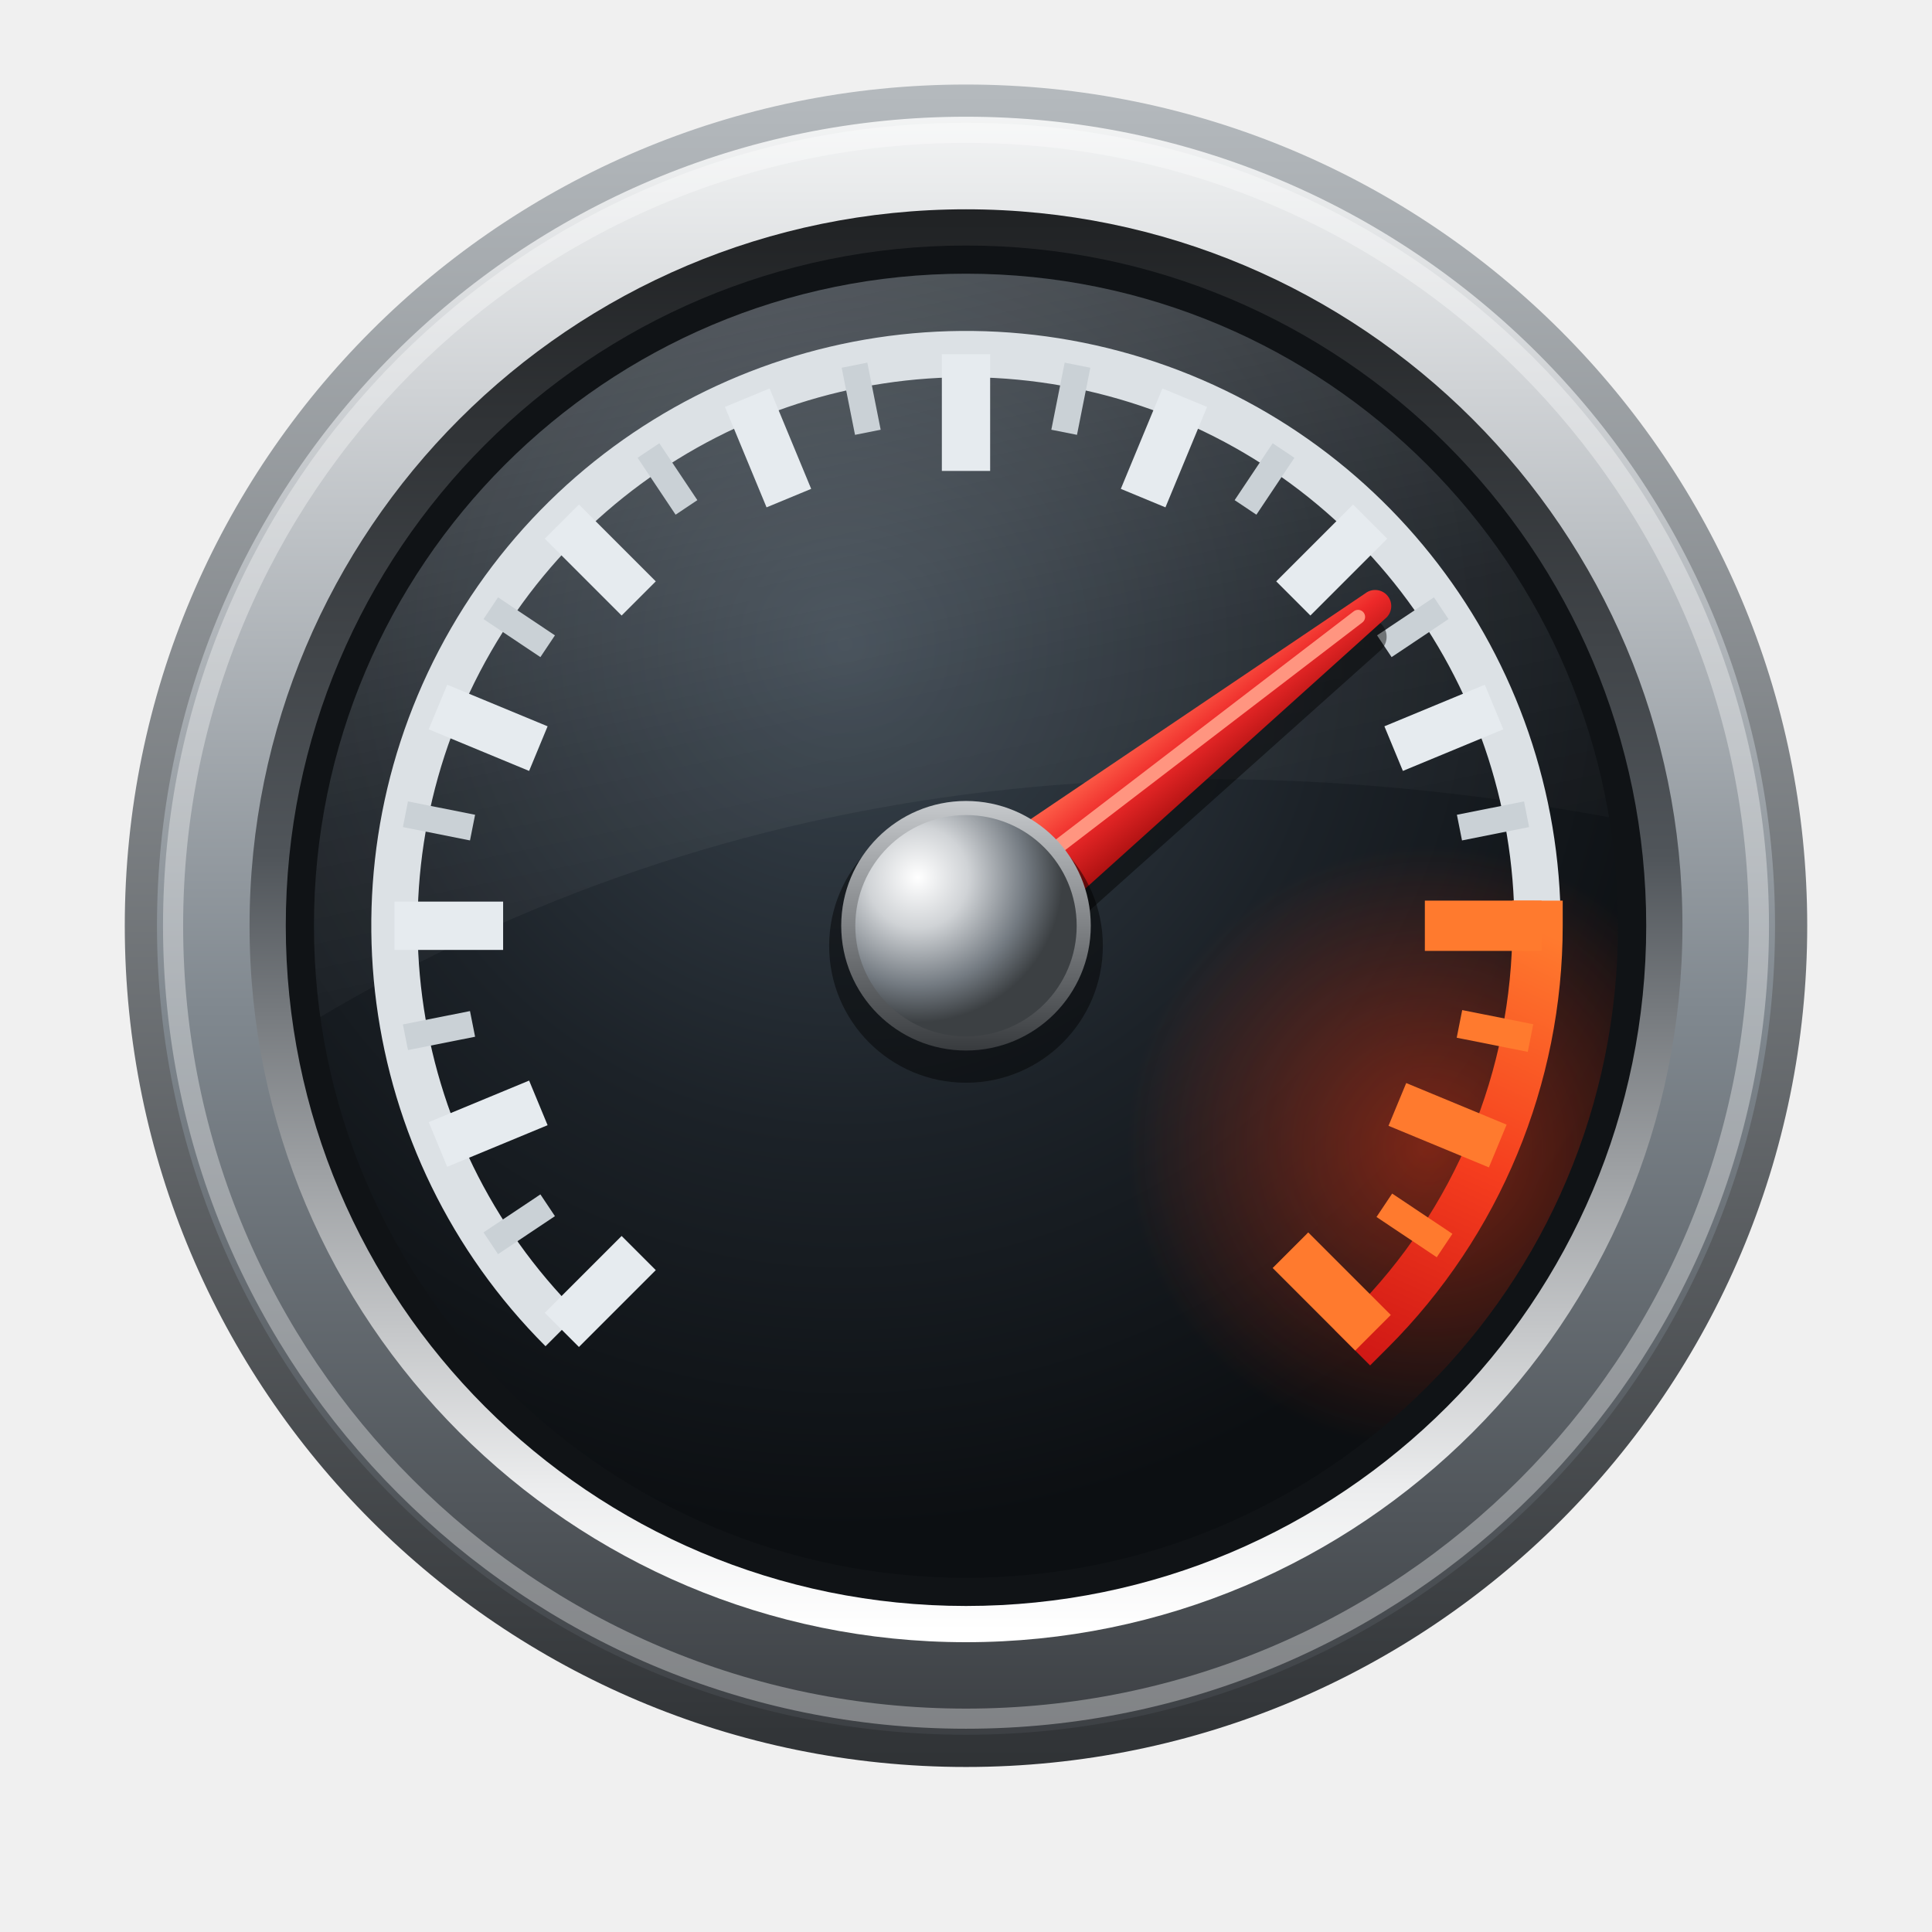
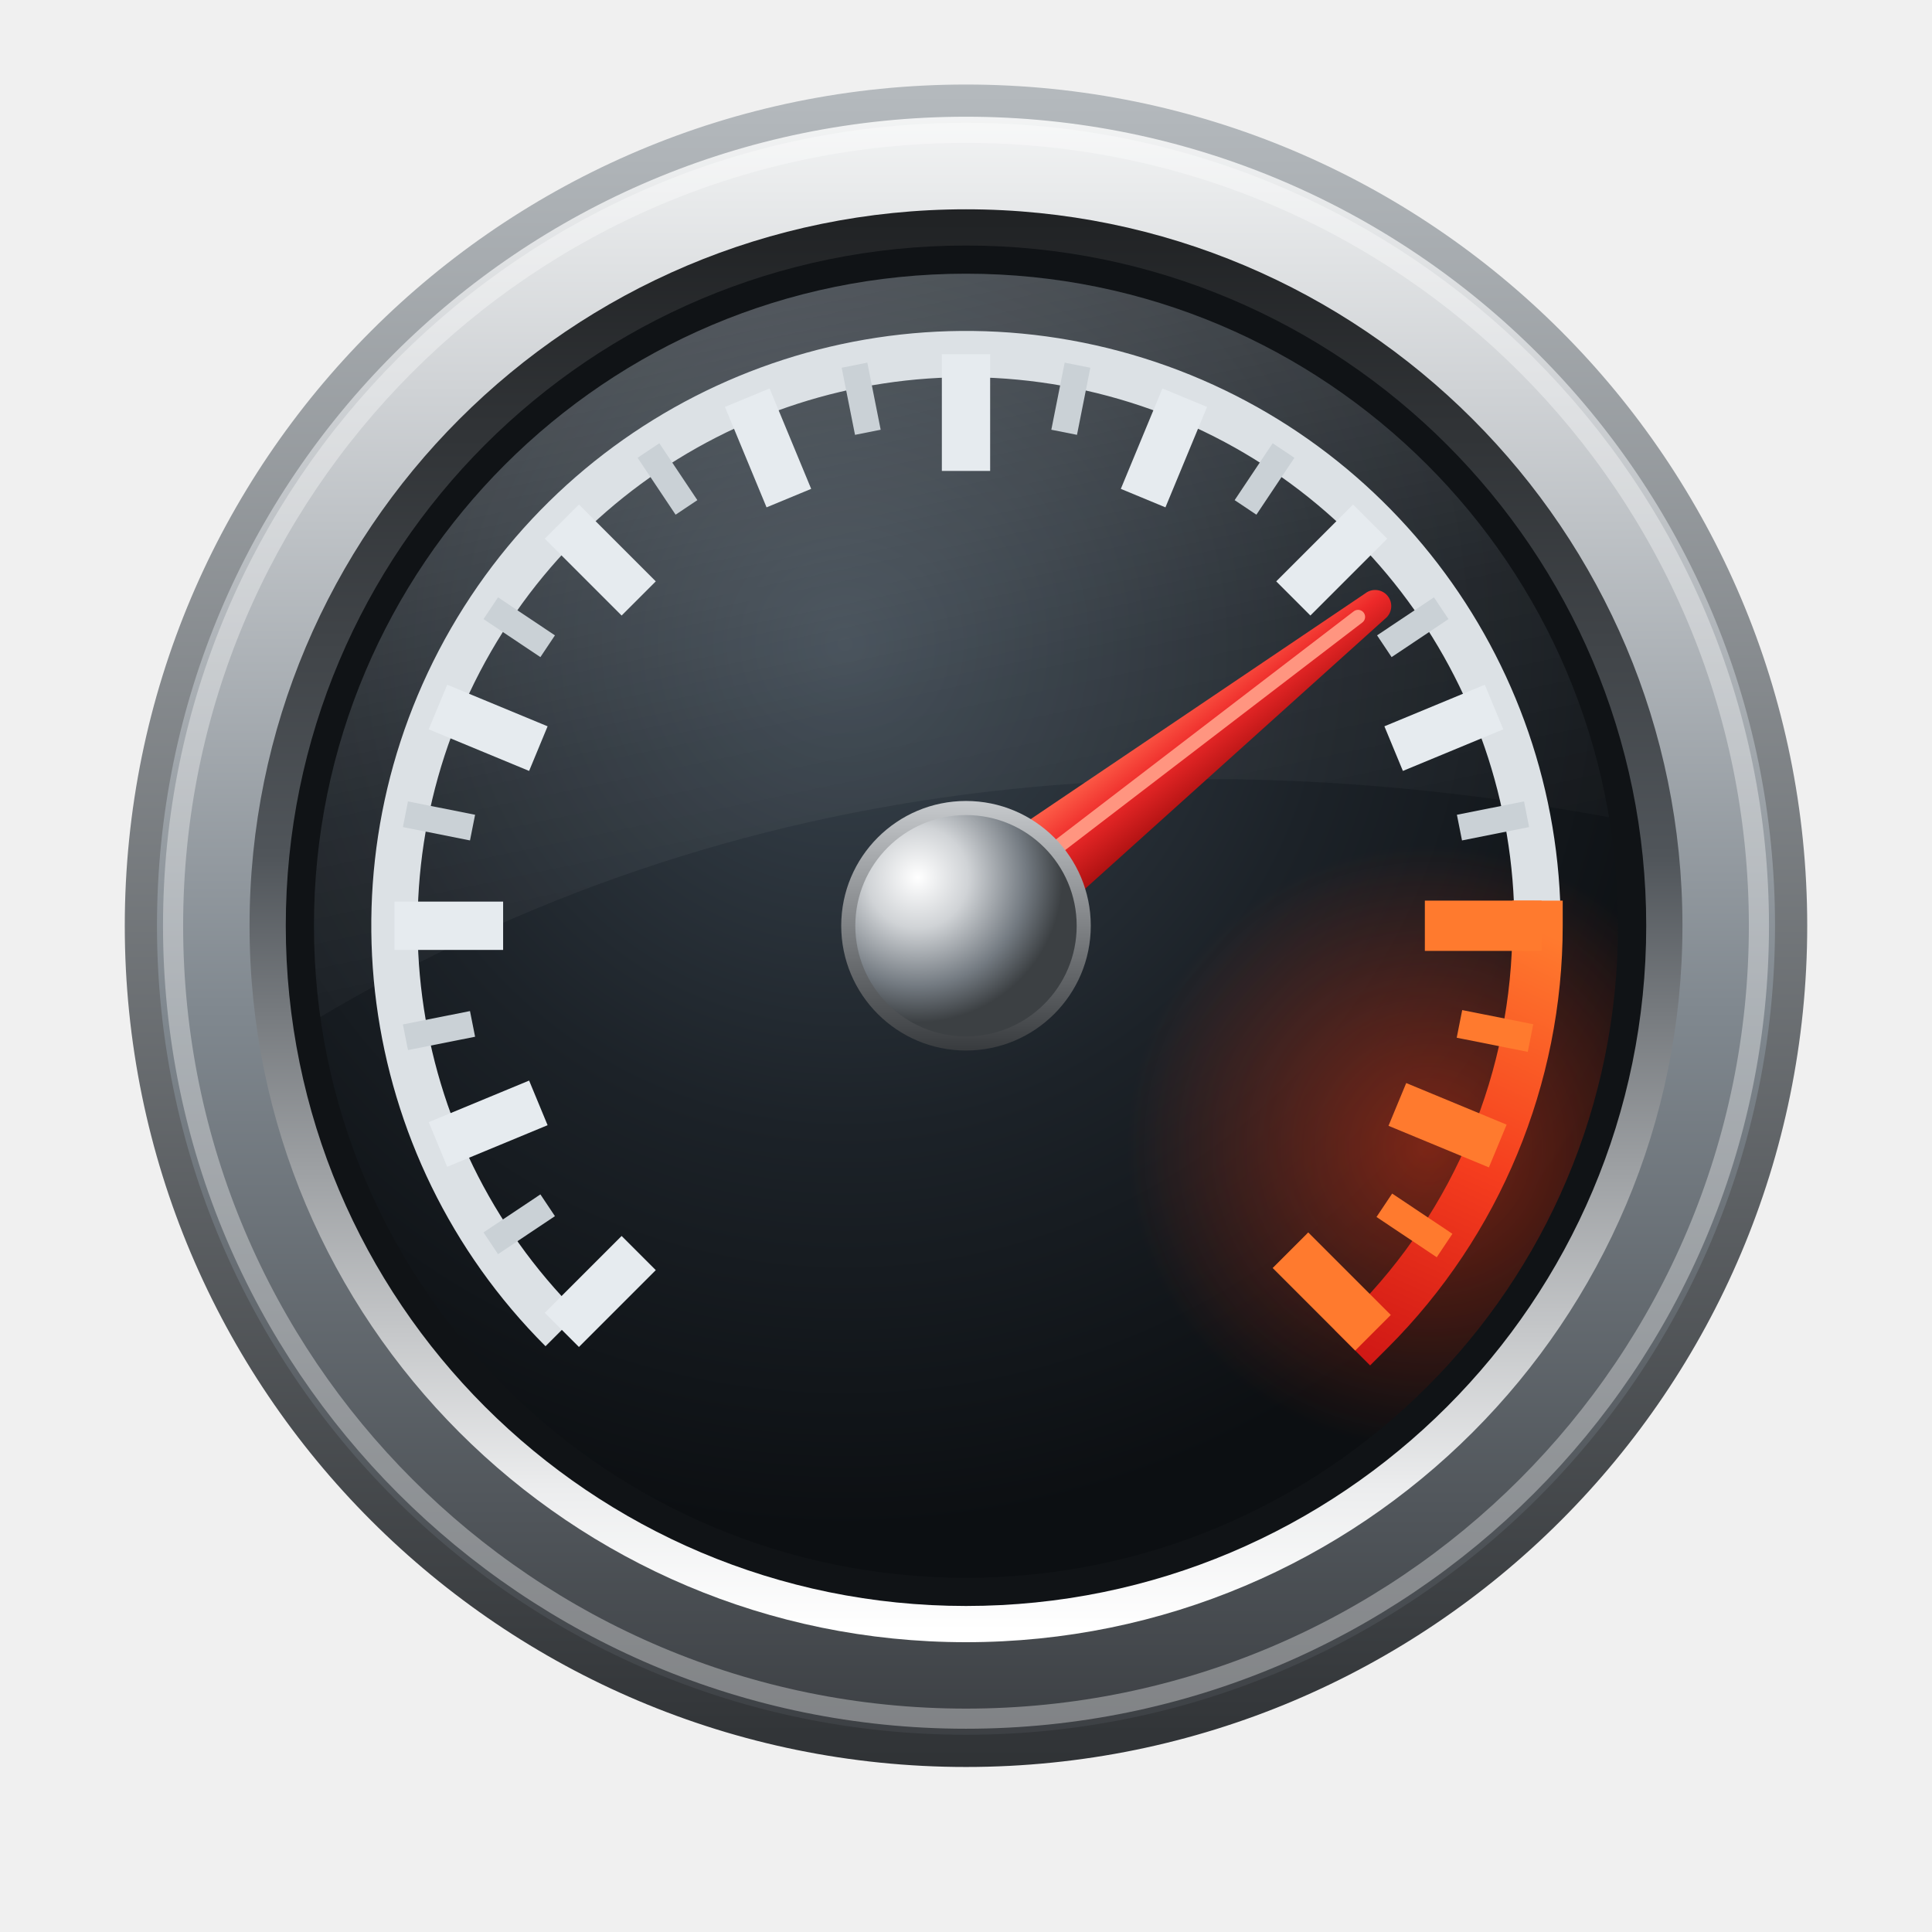
<svg xmlns="http://www.w3.org/2000/svg" width="48" height="48" viewBox="0 0 48 48">
  <defs>
    <linearGradient id="outerBezel" x1="24" y1="2" x2="24" y2="44" gradientUnits="userSpaceOnUse">
      <stop offset="0%" stop-color="#f7f8f8" />
      <stop offset="18%" stop-color="#d0d3d6" />
      <stop offset="55%" stop-color="#80888f" />
      <stop offset="85%" stop-color="#50555a" />
      <stop offset="100%" stop-color="#393c40" />
    </linearGradient>
    <linearGradient id="bezelBorder" x1="24" y1="2" x2="24" y2="44" gradientUnits="userSpaceOnUse">
      <stop offset="0%" stop-color="#b5babe" />
      <stop offset="100%" stop-color="#2f3235" />
    </linearGradient>
    <linearGradient id="innerBevel" x1="24" y1="5.5" x2="24" y2="40.5" gradientUnits="userSpaceOnUse">
      <stop offset="0%" stop-color="#212325" />
      <stop offset="45%" stop-color="#50555a" />
      <stop offset="90%" stop-color="#ecedee" />
      <stop offset="100%" stop-color="#ffffff" />
    </linearGradient>
    <radialGradient id="dialFace" cx="21" cy="16" r="22" gradientUnits="userSpaceOnUse">
      <stop offset="0%" stop-color="#3a454f" />
      <stop offset="55%" stop-color="#1c2228" />
      <stop offset="100%" stop-color="#0c0f12" />
    </radialGradient>
    <linearGradient id="glassGloss" x1="20" y1="6" x2="24" y2="25" gradientUnits="userSpaceOnUse">
      <stop offset="0%" stop-color="#ffffff" stop-opacity="0.22" />
      <stop offset="60%" stop-color="#ffffff" stop-opacity="0.06" />
      <stop offset="100%" stop-color="#ffffff" stop-opacity="0.01" />
    </linearGradient>
    <radialGradient id="redzoneGlow" cx="35.5" cy="28.5" r="7.5" gradientUnits="userSpaceOnUse">
      <stop offset="0%" stop-color="#ff3b14" stop-opacity="0.45" />
      <stop offset="100%" stop-color="#ff3b14" stop-opacity="0" />
    </radialGradient>
    <linearGradient id="redzoneGrad" x1="38" y1="23" x2="33" y2="34" gradientUnits="userSpaceOnUse">
      <stop offset="0%" stop-color="#ff7a2e" />
      <stop offset="50%" stop-color="#f53d1e" />
      <stop offset="100%" stop-color="#cc1414" />
    </linearGradient>
    <linearGradient id="needleGrad" x1="22.8" y1="16" x2="25.2" y2="16" gradientUnits="userSpaceOnUse">
      <stop offset="0%" stop-color="#ff644c" />
      <stop offset="45%" stop-color="#ed2929" />
      <stop offset="100%" stop-color="#a80f0f" />
    </linearGradient>
    <radialGradient id="hubCap" cx="22.8" cy="21.8" r="3.6" gradientUnits="userSpaceOnUse">
      <stop offset="0%" stop-color="#ffffff" />
      <stop offset="35%" stop-color="#d0d3d6" />
      <stop offset="75%" stop-color="#737a81" />
      <stop offset="100%" stop-color="#3c4043" />
    </radialGradient>
    <linearGradient id="hubRim" x1="24" y1="19.5" x2="24" y2="26.5" gradientUnits="userSpaceOnUse">
      <stop offset="0%" stop-color="#d0d3d6" />
      <stop offset="100%" stop-color="#2f3235" />
    </linearGradient>
    <clipPath id="dialClip">
      <circle cx="24" cy="23" r="16.2" />
    </clipPath>
  </defs>
  <circle cx="24" cy="23" r="20.5" fill="url(#outerBezel)" stroke="url(#bezelBorder)" stroke-width="0.8" />
  <circle cx="24" cy="23" r="19.7" fill="none" stroke="#ffffff" stroke-opacity="0.35" stroke-width="0.5" />
  <circle cx="24" cy="23" r="17.8" fill="url(#innerBevel)" />
  <circle cx="24" cy="23" r="16.9" fill="#101316" />
  <circle cx="24" cy="23" r="16.2" fill="url(#dialFace)" />
  <g clip-path="url(#dialClip)">
    <circle cx="35.5" cy="28.5" r="7.5" fill="url(#redzoneGlow)" />
    <path d="M 6 26.5 Q 21 16.5 41 20.5 L 41 5 L 6 5 Z" fill="url(#glassGloss)" />
  </g>
  <path d="M 13.96 33.04 A 14.2 14.2 0 1 1 38.2 23" fill="none" stroke="#dce1e5" stroke-width="1.15" stroke-linecap="butt" />
  <path d="M 38.2 23 A 14.2 14.2 0 0 1 34.04 33.04" fill="none" stroke="url(#redzoneGrad)" stroke-width="1.25" stroke-linecap="square" />
  <g stroke="#cad1d6" stroke-width="0.65" stroke-linecap="butt">
    <line x1="24" y1="8.8" x2="24" y2="10.5" transform="rotate(-123.75 24 23)" />
    <line x1="24" y1="8.8" x2="24" y2="10.5" transform="rotate(-101.25 24 23)" />
    <line x1="24" y1="8.8" x2="24" y2="10.5" transform="rotate(-78.75 24 23)" />
    <line x1="24" y1="8.8" x2="24" y2="10.5" transform="rotate(-56.25 24 23)" />
    <line x1="24" y1="8.8" x2="24" y2="10.5" transform="rotate(-33.75 24 23)" />
    <line x1="24" y1="8.8" x2="24" y2="10.5" transform="rotate(-11.25 24 23)" />
    <line x1="24" y1="8.8" x2="24" y2="10.5" transform="rotate(11.25 24 23)" />
    <line x1="24" y1="8.8" x2="24" y2="10.5" transform="rotate(33.75 24 23)" />
    <line x1="24" y1="8.8" x2="24" y2="10.5" transform="rotate(56.25 24 23)" />
    <line x1="24" y1="8.8" x2="24" y2="10.5" transform="rotate(78.75 24 23)" />
  </g>
  <g stroke="#e6ebef" stroke-width="1.2" stroke-linecap="butt">
    <line x1="24" y1="8.8" x2="24" y2="11.5" transform="rotate(-135 24 23)" />
    <line x1="24" y1="8.8" x2="24" y2="11.5" transform="rotate(-112.5 24 23)" />
    <line x1="24" y1="8.8" x2="24" y2="11.5" transform="rotate(-90 24 23)" />
    <line x1="24" y1="8.8" x2="24" y2="11.5" transform="rotate(-67.5 24 23)" />
    <line x1="24" y1="8.8" x2="24" y2="11.5" transform="rotate(-45 24 23)" />
    <line x1="24" y1="8.8" x2="24" y2="11.5" transform="rotate(-22.5 24 23)" />
    <line x1="24" y1="8.8" x2="24" y2="11.7" transform="rotate(0 24 23)" />
    <line x1="24" y1="8.8" x2="24" y2="11.5" transform="rotate(22.5 24 23)" />
    <line x1="24" y1="8.8" x2="24" y2="11.5" transform="rotate(45 24 23)" />
    <line x1="24" y1="8.8" x2="24" y2="11.5" transform="rotate(67.5 24 23)" />
  </g>
  <g stroke="url(#redzoneGrad)" stroke-linecap="butt">
    <line x1="24" y1="8.7" x2="24" y2="11.6" stroke-width="1.25" transform="rotate(90 24 23)" />
    <line x1="24" y1="8.7" x2="24" y2="10.5" stroke-width="0.7" transform="rotate(101.25 24 23)" />
    <line x1="24" y1="8.7" x2="24" y2="11.4" stroke-width="1.15" transform="rotate(112.5 24 23)" />
    <line x1="24" y1="8.7" x2="24" y2="10.5" stroke-width="0.7" transform="rotate(123.75 24 23)" />
    <line x1="24" y1="8.7" x2="24" y2="11.6" stroke-width="1.25" transform="rotate(135 24 23)" />
  </g>
  <g transform="rotate(52 24 23)">
-     <path d="M 22.8 23 L 23.65 10.2 A 0.45 0.45 0 0 1 24.55 10.2 L 25.4 23 Z" fill="#000000" fill-opacity="0.45" transform="translate(0.4, 0.5)" />
    <path d="M 22.7 23 L 23.6 10.1 A 0.4 0.4 0 0 1 24.4 10.1 L 25.3 23 Z" fill="url(#needleGrad)" />
    <line x1="23.85" y1="21" x2="23.95" y2="10.6" stroke="#ff9580" stroke-width="0.35" stroke-linecap="round" />
  </g>
-   <circle cx="24" cy="23.5" r="3.4" fill="#000000" fill-opacity="0.45" />
  <circle cx="24" cy="23" r="3.1" fill="url(#hubRim)" />
  <circle cx="24" cy="23" r="2.75" fill="url(#hubCap)" />
</svg>
